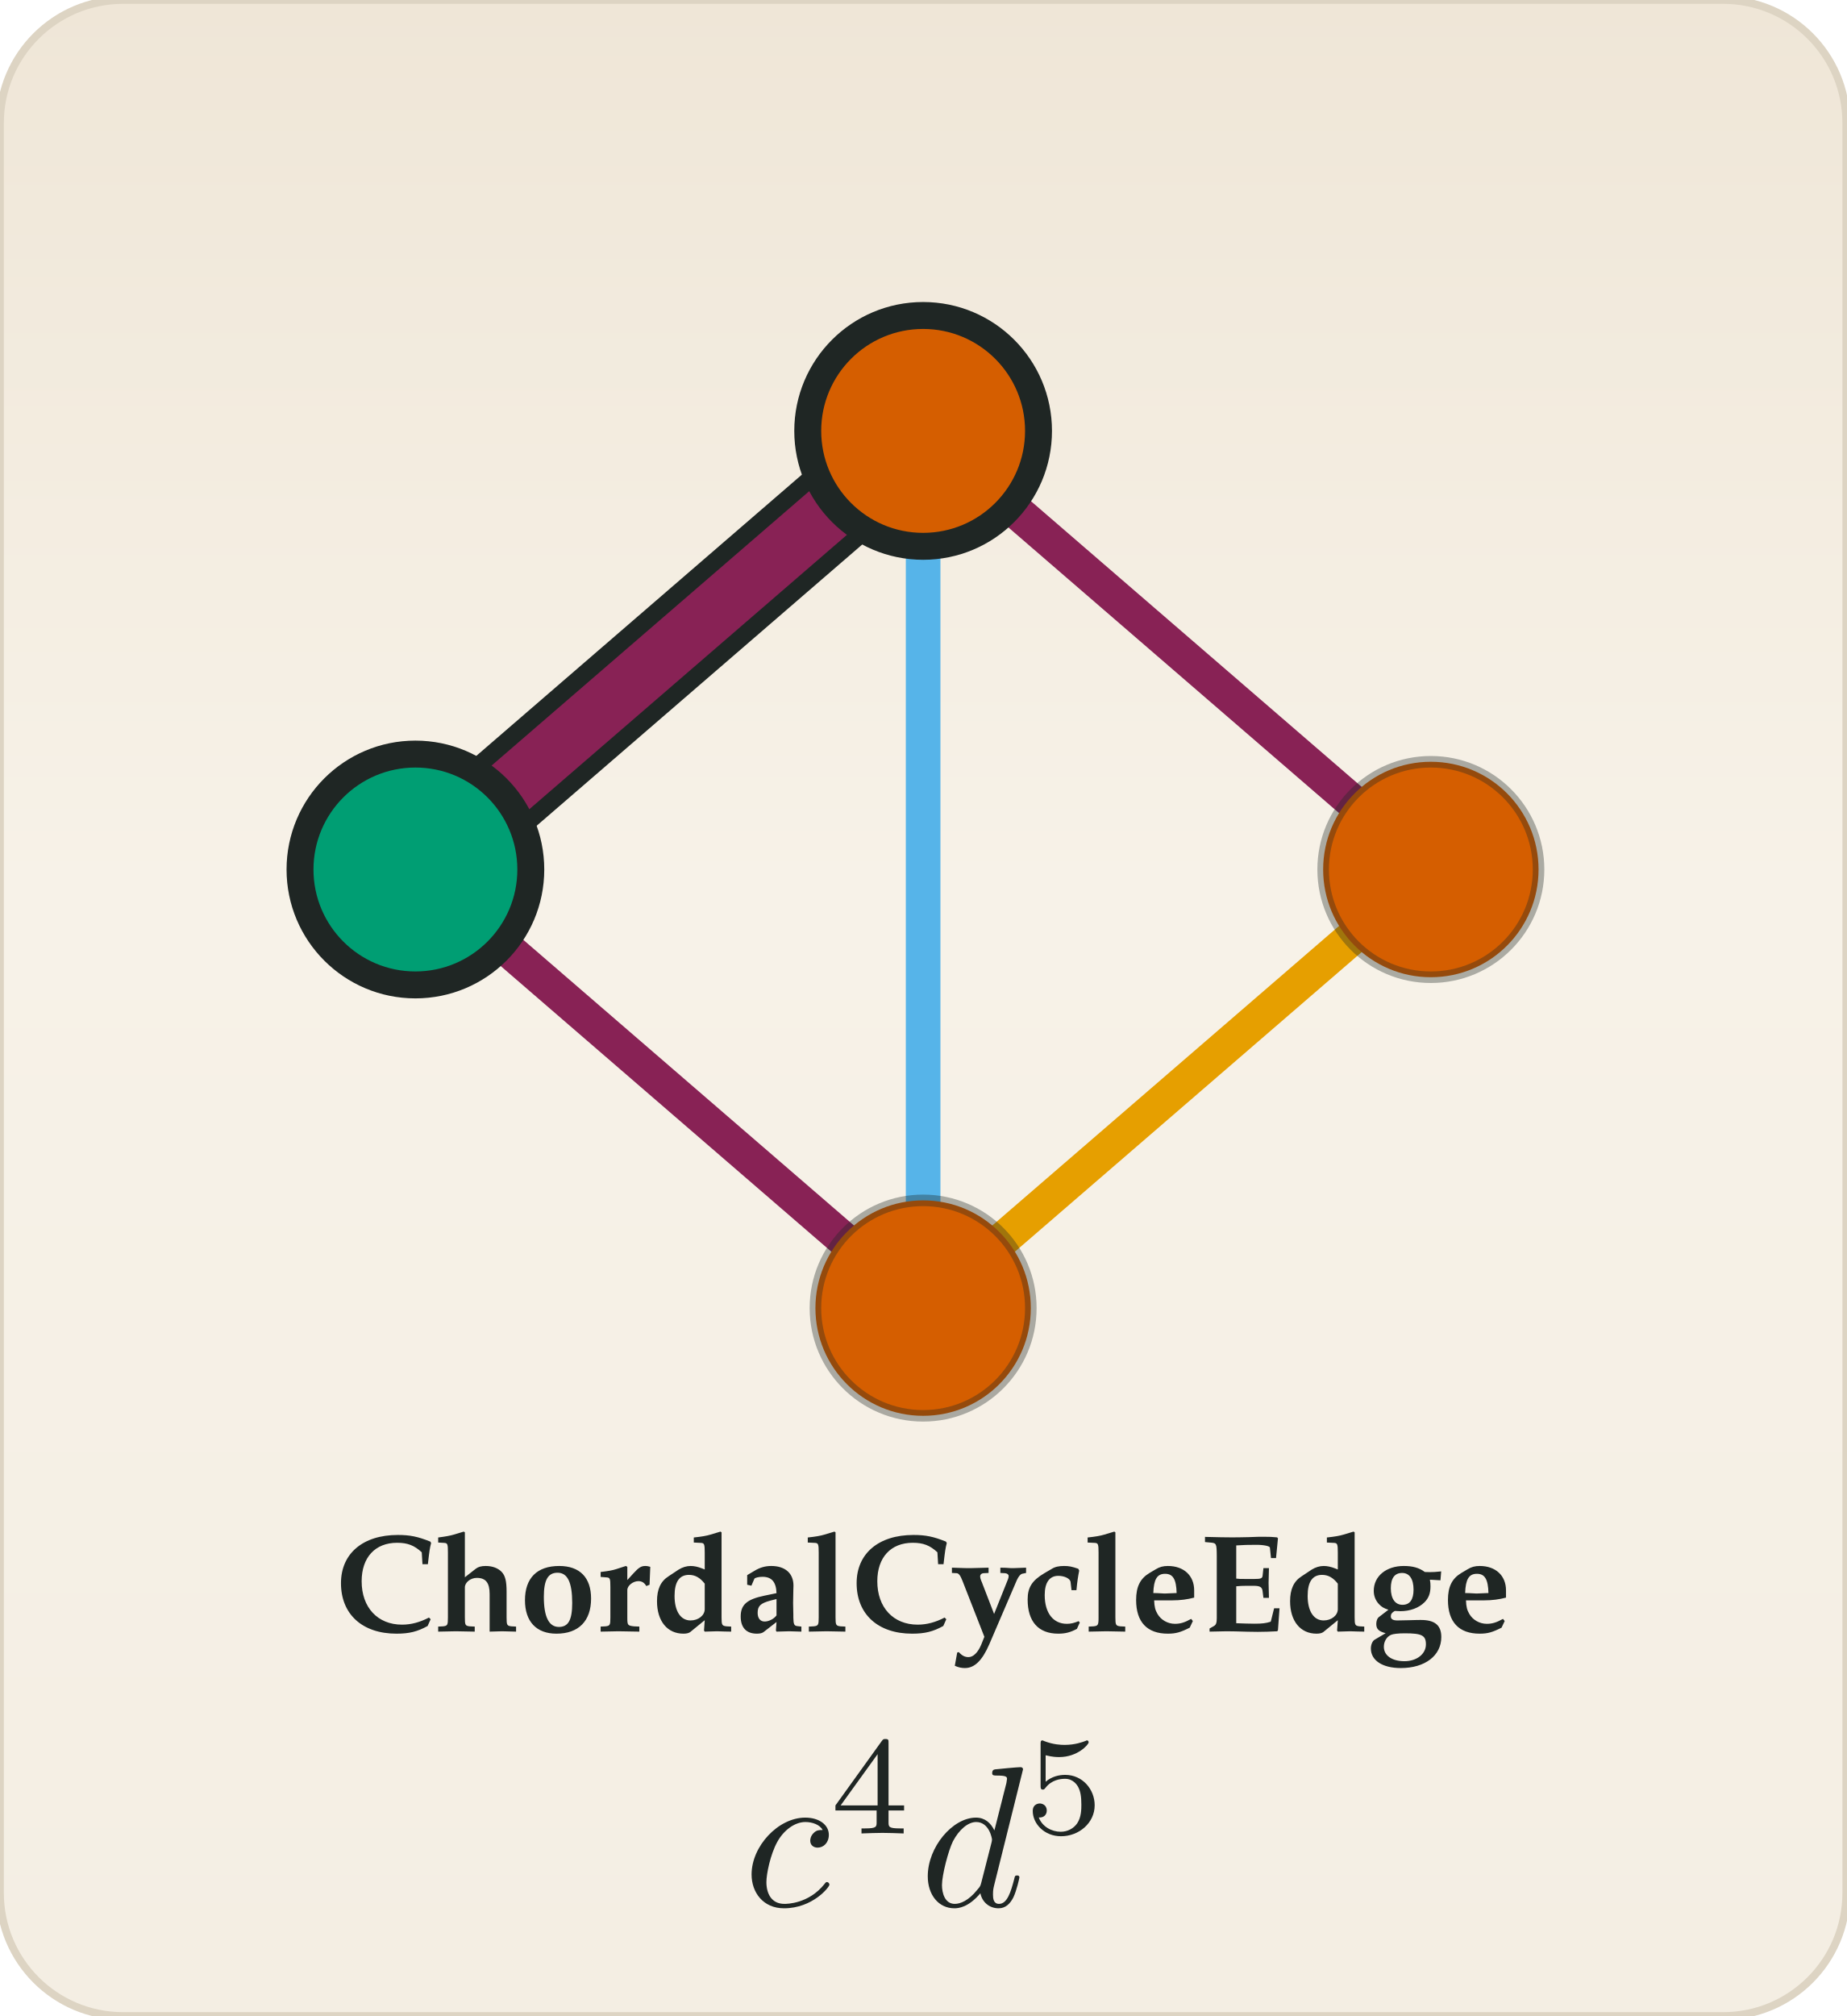
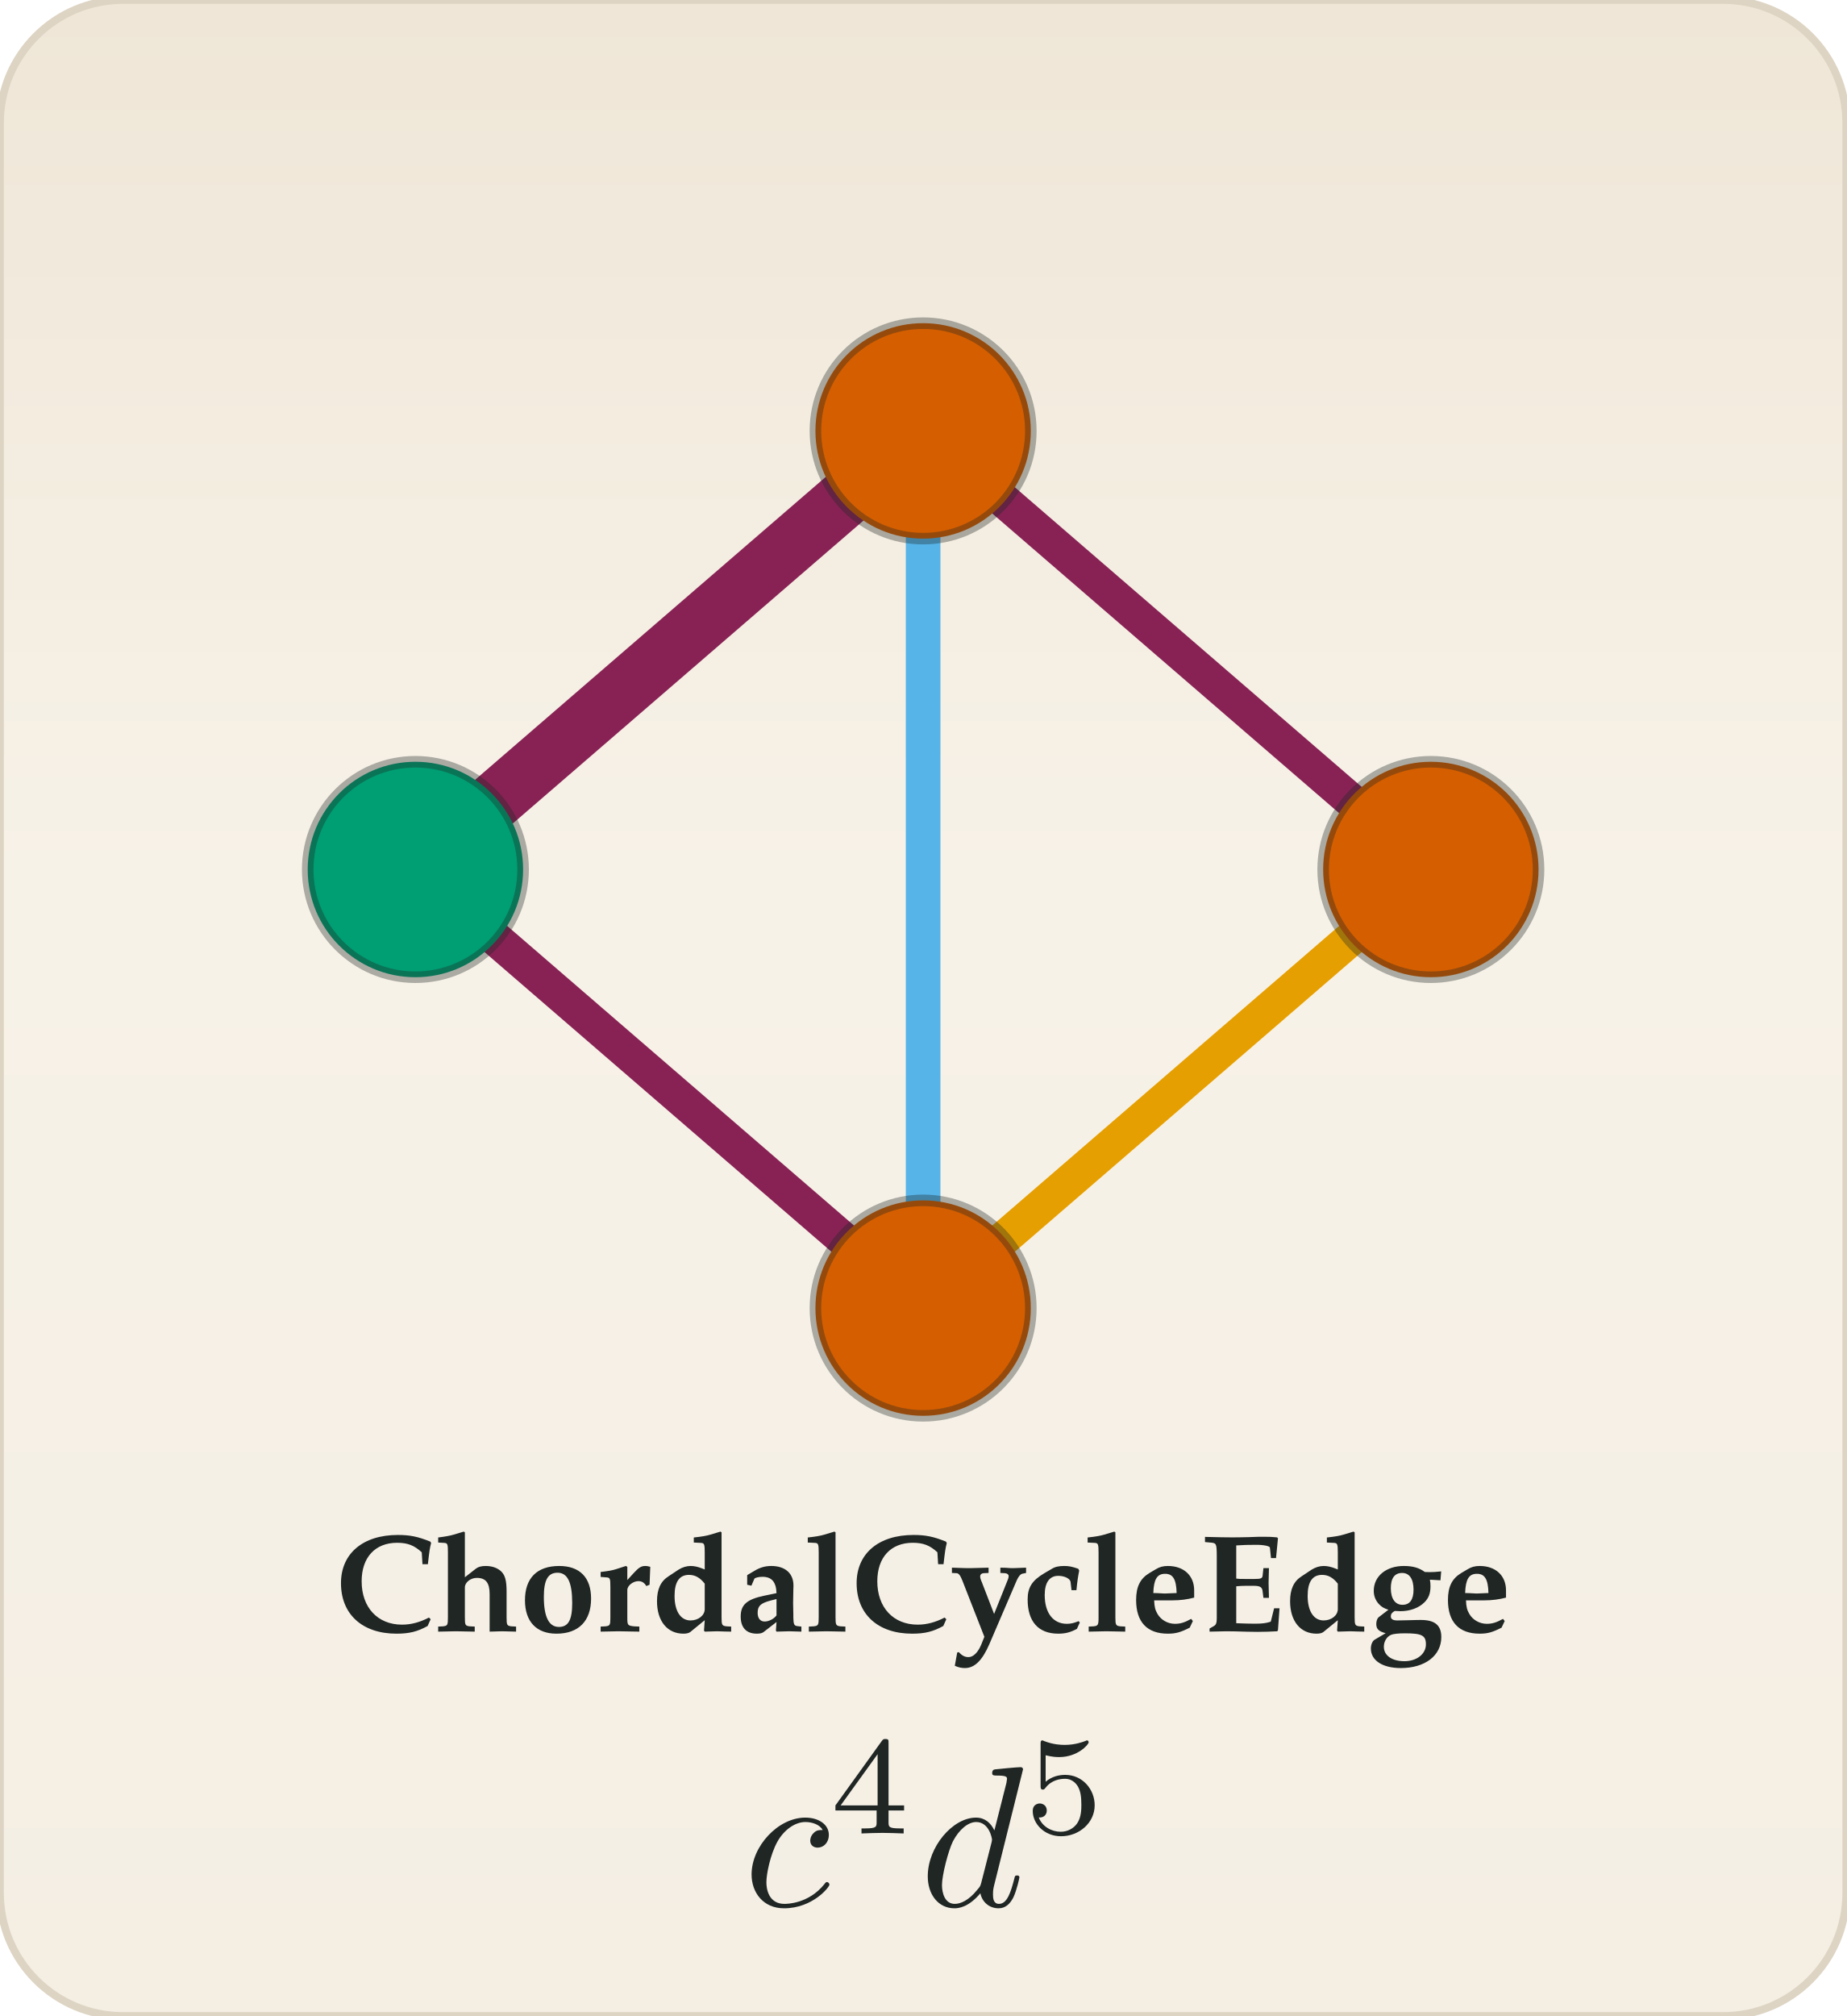
<svg xmlns="http://www.w3.org/2000/svg" xmlns:xlink="http://www.w3.org/1999/xlink" viewBox="0 0 240 262" width="240" height="262" role="img" aria-label="ChordalCycleEdge (orbit 9)">
  <defs>
    <linearGradient id="paper" x1="0" y1="0" x2="0" y2="262" gradientUnits="userSpaceOnUse">
      <stop offset="0" stop-color="#efe6d7" />
      <stop offset="0.44" stop-color="#f7f2e8" />
      <stop offset="1" stop-color="#f4eee3" />
    </linearGradient>
  </defs>
  <rect width="240" height="262" rx="16" fill="url(#paper)" stroke="#ddd4c3" stroke-width="1" />
  <line x1="120.0" y1="56.0" x2="186.0" y2="113.0" stroke="#882255" stroke-width="4.5" stroke-linecap="round" />
  <line x1="186.0" y1="113.0" x2="120.0" y2="170.0" stroke="#E69F00" stroke-width="4.5" stroke-linecap="round" />
  <line x1="120.0" y1="170.0" x2="54.0" y2="113.0" stroke="#882255" stroke-width="4.5" stroke-linecap="round" />
  <line x1="120.0" y1="56.0" x2="120.0" y2="170.0" stroke="#56B4E9" stroke-width="4.5" stroke-linecap="round" />
-   <line x1="54.0" y1="113.0" x2="120.0" y2="56.0" stroke="#1f2624" stroke-width="12.0" stroke-linecap="round" />
  <line x1="54.0" y1="113.0" x2="120.0" y2="56.0" stroke="#882255" stroke-width="7.5" stroke-linecap="round" />
-   <circle cx="54.0" cy="113.0" r="15" fill="#009E73" stroke="#1f2624" stroke-width="3.5" stroke-opacity="1.0" />
-   <circle cx="120.0" cy="56.0" r="15" fill="#D55E00" stroke="#1f2624" stroke-width="3.5" stroke-opacity="1.0" />
+   <circle cx="54.0" cy="113.0" r="14" fill="#009E73" stroke="#1f2624" stroke-width="1.5" stroke-opacity="0.35" />
+   <circle cx="120.0" cy="56.0" r="14" fill="#D55E00" stroke="#1f2624" stroke-width="1.5" stroke-opacity="0.35" />
  <circle cx="186.0" cy="113.0" r="14" fill="#D55E00" stroke="#1f2624" stroke-width="1.5" stroke-opacity="0.35" />
  <circle cx="120.0" cy="170.0" r="14" fill="#D55E00" stroke="#1f2624" stroke-width="1.5" stroke-opacity="0.35" />
  <text x="120.0" y="212" text-anchor="middle" font-family="Iowan Old Style, Palatino Linotype, Book Antiqua, Georgia, serif" font-size="18" font-weight="600" fill="#1f2624">ChordalCycleEdge</text>
  <svg x="97.70" y="226.00" width="44.60" height="22.00" viewBox="-69.599 -70.214 17.08 8.425" overflow="visible">
    <g fill="#1f2624">
      <defs>
        <path id="f9_g1-52" d="M3.689-1.144V-1.395H2.915V-4.505C2.915-4.652 2.915-4.7 2.762-4.7C2.678-4.7 2.65-4.7 2.58-4.603L.272-1.395V-1.144H2.322V-.572C2.322-.335 2.322-.251 1.757-.251H1.569V0C1.918-.014 2.364-.028 2.615-.028C2.873-.028 3.32-.014 3.668 0V-.251H3.48C2.915-.251 2.915-.335 2.915-.572V-1.144H3.689ZM2.371-3.947V-1.395H.53L2.371-3.947Z" />
        <path id="f9_g1-53" d="M1.081-3.891C1.437-3.801 1.646-3.801 1.757-3.801C2.678-3.801 3.222-4.428 3.222-4.533C3.222-4.61 3.173-4.631 3.138-4.631C3.124-4.631 3.11-4.631 3.082-4.61C2.915-4.547 2.545-4.407 2.029-4.407C1.834-4.407 1.465-4.421 1.011-4.596C.941-4.631 .928-4.631 .921-4.631C.83-4.631 .83-4.554 .83-4.442V-2.385C.83-2.267 .83-2.183 .941-2.183C1.004-2.183 1.011-2.197 1.081-2.28C1.381-2.664 1.806-2.72 2.05-2.72C2.469-2.72 2.657-2.385 2.692-2.329C2.817-2.099 2.859-1.834 2.859-1.43C2.859-1.22 2.859-.809 2.65-.502C2.476-.251 2.176-.084 1.834-.084C1.381-.084 .914-.335 .739-.795C1.004-.774 1.137-.948 1.137-1.137C1.137-1.437 .879-1.492 .788-1.492C.774-1.492 .439-1.492 .439-1.116C.439-.488 1.011 .139 1.848 .139C2.741 .139 3.522-.523 3.522-1.402C3.522-2.19 2.922-2.915 2.057-2.915C1.75-2.915 1.388-2.838 1.081-2.573V-3.891Z" />
        <path id="f9_g0-99" d="M3.945-3.786C3.786-3.786 3.646-3.786 3.507-3.646C3.347-3.497 3.328-3.328 3.328-3.258C3.328-3.019 3.507-2.909 3.696-2.909C3.985-2.909 4.254-3.148 4.254-3.547C4.254-4.035 3.786-4.403 3.078-4.403C1.733-4.403 .408-2.979 .408-1.574C.408-.677 .986 .11 2.022 .11C3.447 .11 4.284-.946 4.284-1.066C4.284-1.126 4.224-1.196 4.164-1.196C4.115-1.196 4.095-1.176 4.035-1.096C3.248-.11 2.162-.11 2.042-.11C1.415-.11 1.146-.598 1.146-1.196C1.146-1.604 1.345-2.57 1.684-3.188C1.993-3.756 2.54-4.184 3.088-4.184C3.427-4.184 3.806-4.055 3.945-3.786Z" />
        <path id="f9_g0-100" d="M5.141-6.804C5.141-6.814 5.141-6.914 5.011-6.914C4.862-6.914 3.915-6.824 3.746-6.804C3.666-6.795 3.606-6.745 3.606-6.615C3.606-6.496 3.696-6.496 3.846-6.496C4.324-6.496 4.344-6.426 4.344-6.326L4.314-6.127L3.716-3.766C3.537-4.134 3.248-4.403 2.8-4.403C1.634-4.403 .399-2.939 .399-1.484C.399-.548 .946 .11 1.724 .11C1.923 .11 2.421 .07 3.019-.638C3.098-.219 3.447 .11 3.925 .11C4.274 .11 4.503-.12 4.663-.438C4.832-.797 4.961-1.405 4.961-1.425C4.961-1.524 4.872-1.524 4.842-1.524C4.742-1.524 4.732-1.484 4.702-1.345C4.533-.697 4.354-.11 3.945-.11C3.676-.11 3.646-.369 3.646-.568C3.646-.807 3.666-.877 3.706-1.046L5.141-6.804ZM3.068-1.186C3.019-1.006 3.019-.986 2.869-.817C2.431-.269 2.022-.11 1.743-.11C1.245-.11 1.106-.658 1.106-1.046C1.106-1.544 1.425-2.77 1.654-3.228C1.963-3.816 2.411-4.184 2.809-4.184C3.457-4.184 3.597-3.367 3.597-3.308S3.577-3.188 3.567-3.138L3.068-1.186Z" />
      </defs>
      <g id="f9_page">
        <use x="-70.007" y="-61.898" xlink:href="#f9_g0-99" />
        <use x="-65.696" y="-65.513" xlink:href="#f9_g1-52" />
        <use x="-61.227" y="-61.898" xlink:href="#f9_g0-100" />
        <use x="-56.041" y="-65.513" xlink:href="#f9_g1-53" />
      </g>
    </g>
  </svg>
</svg>
